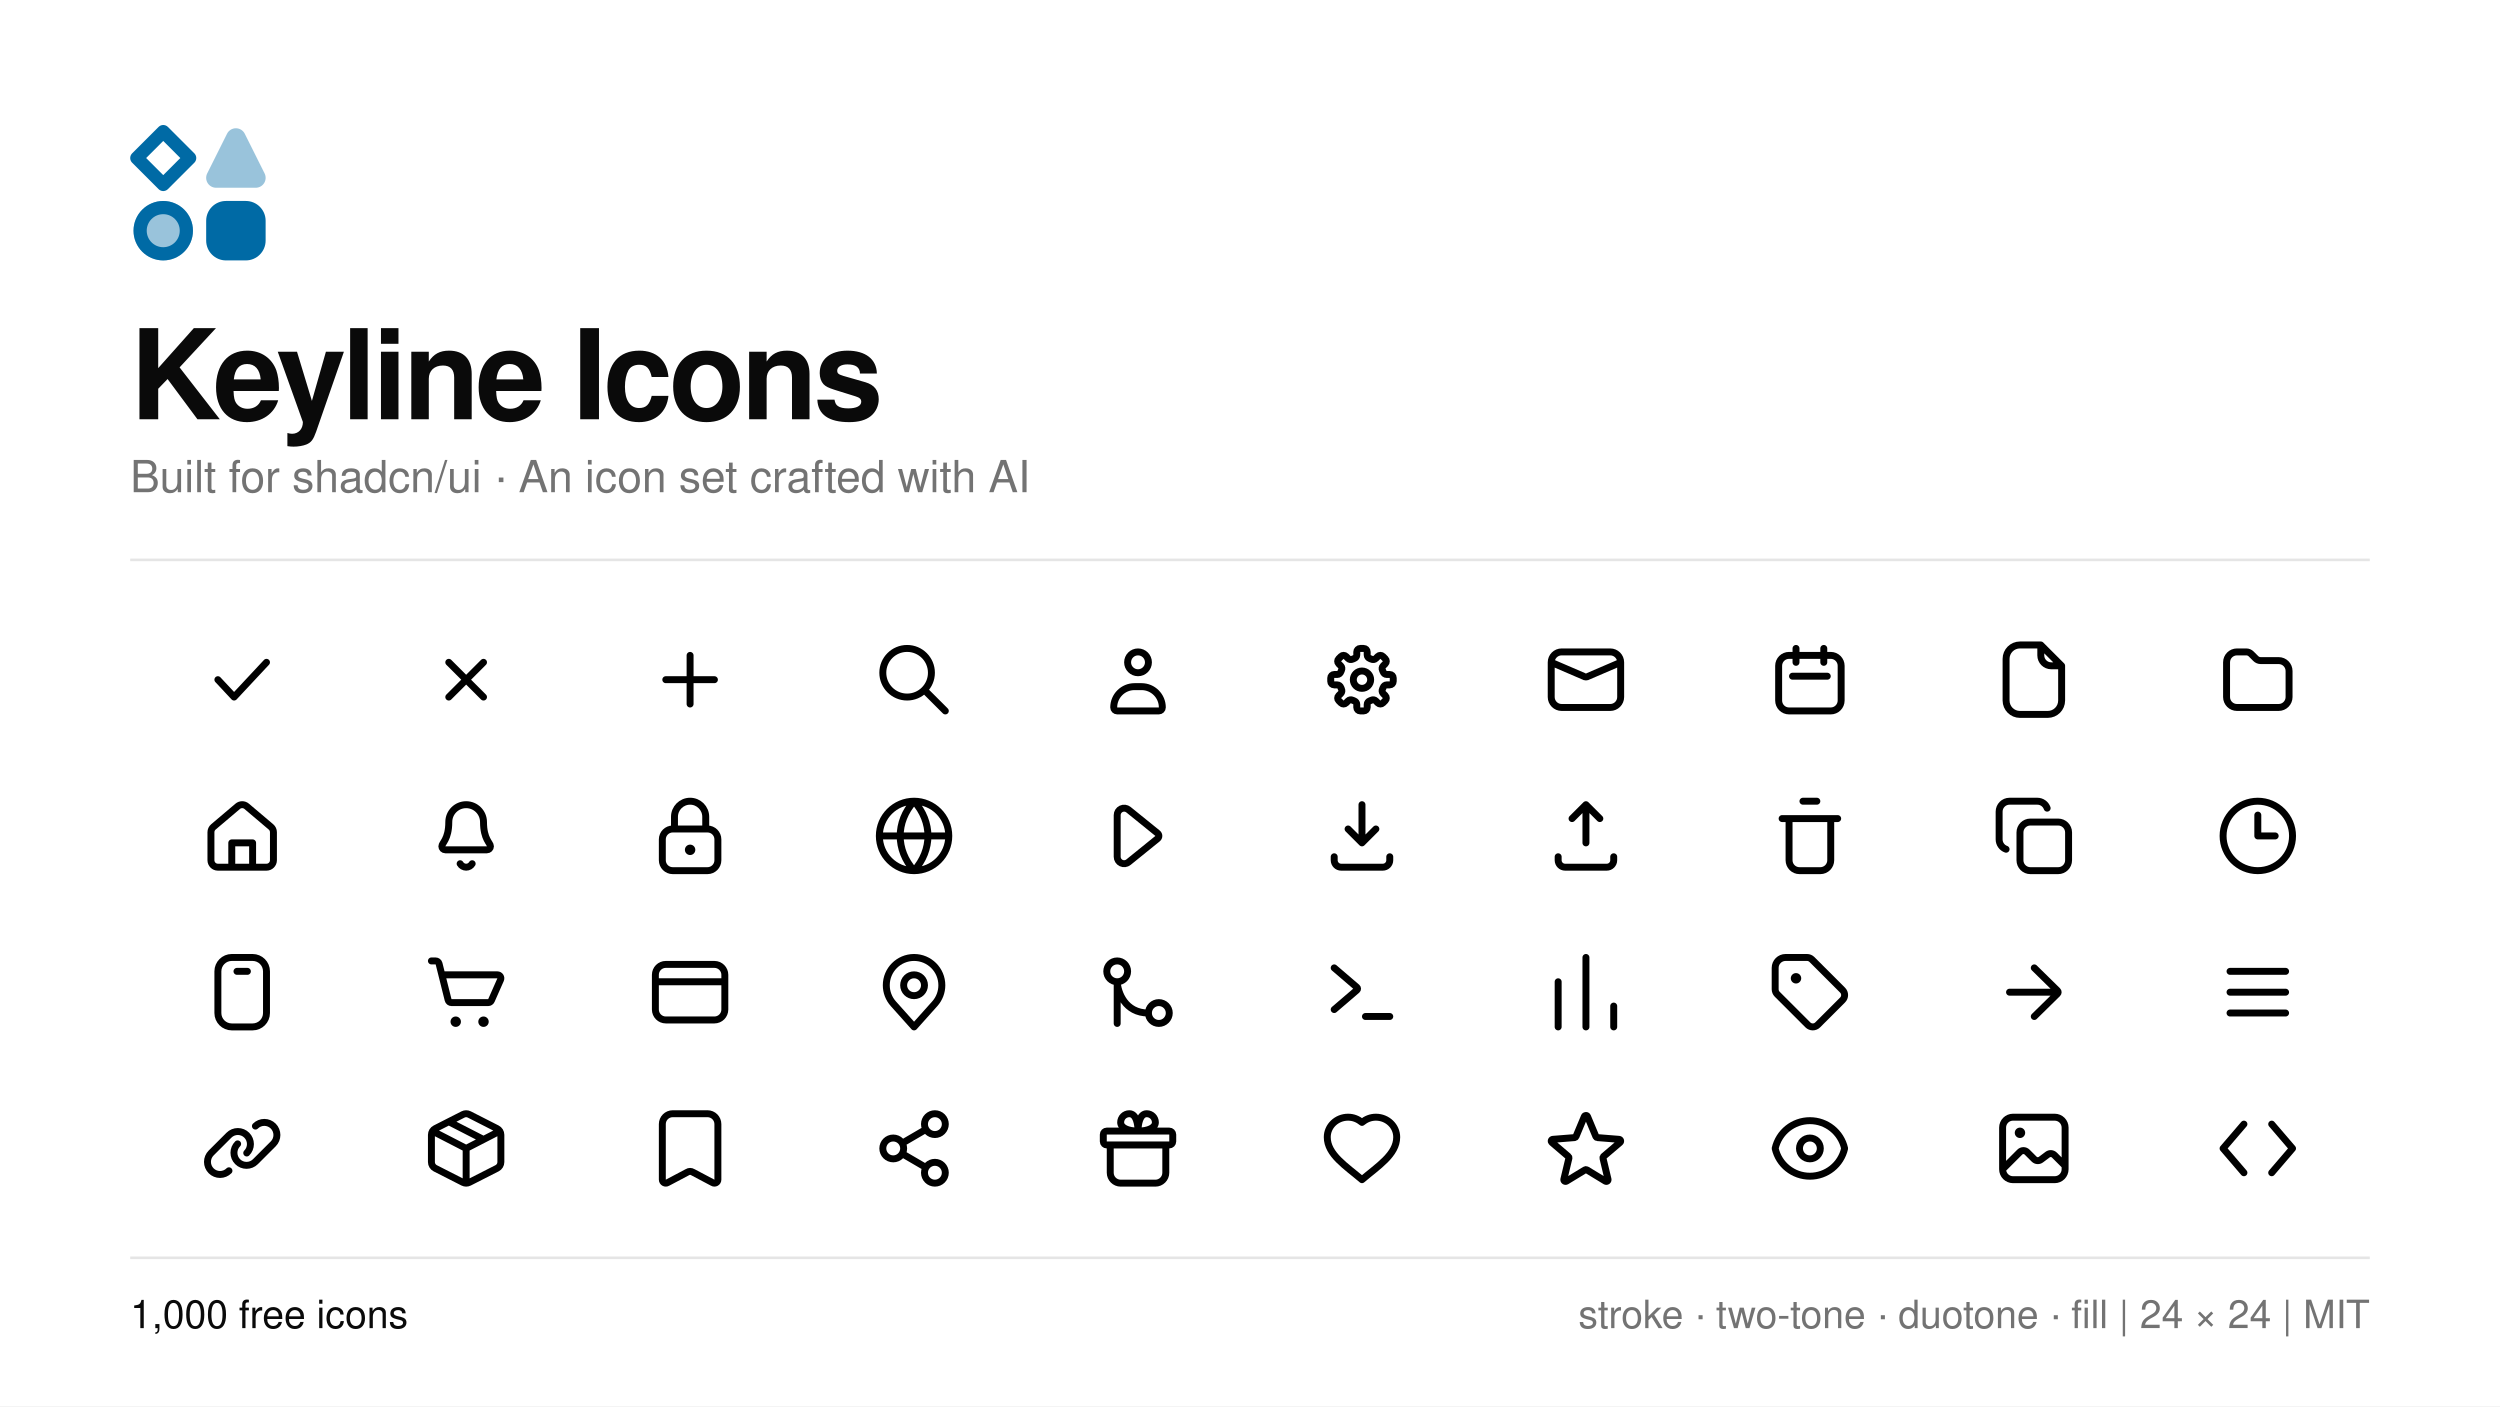
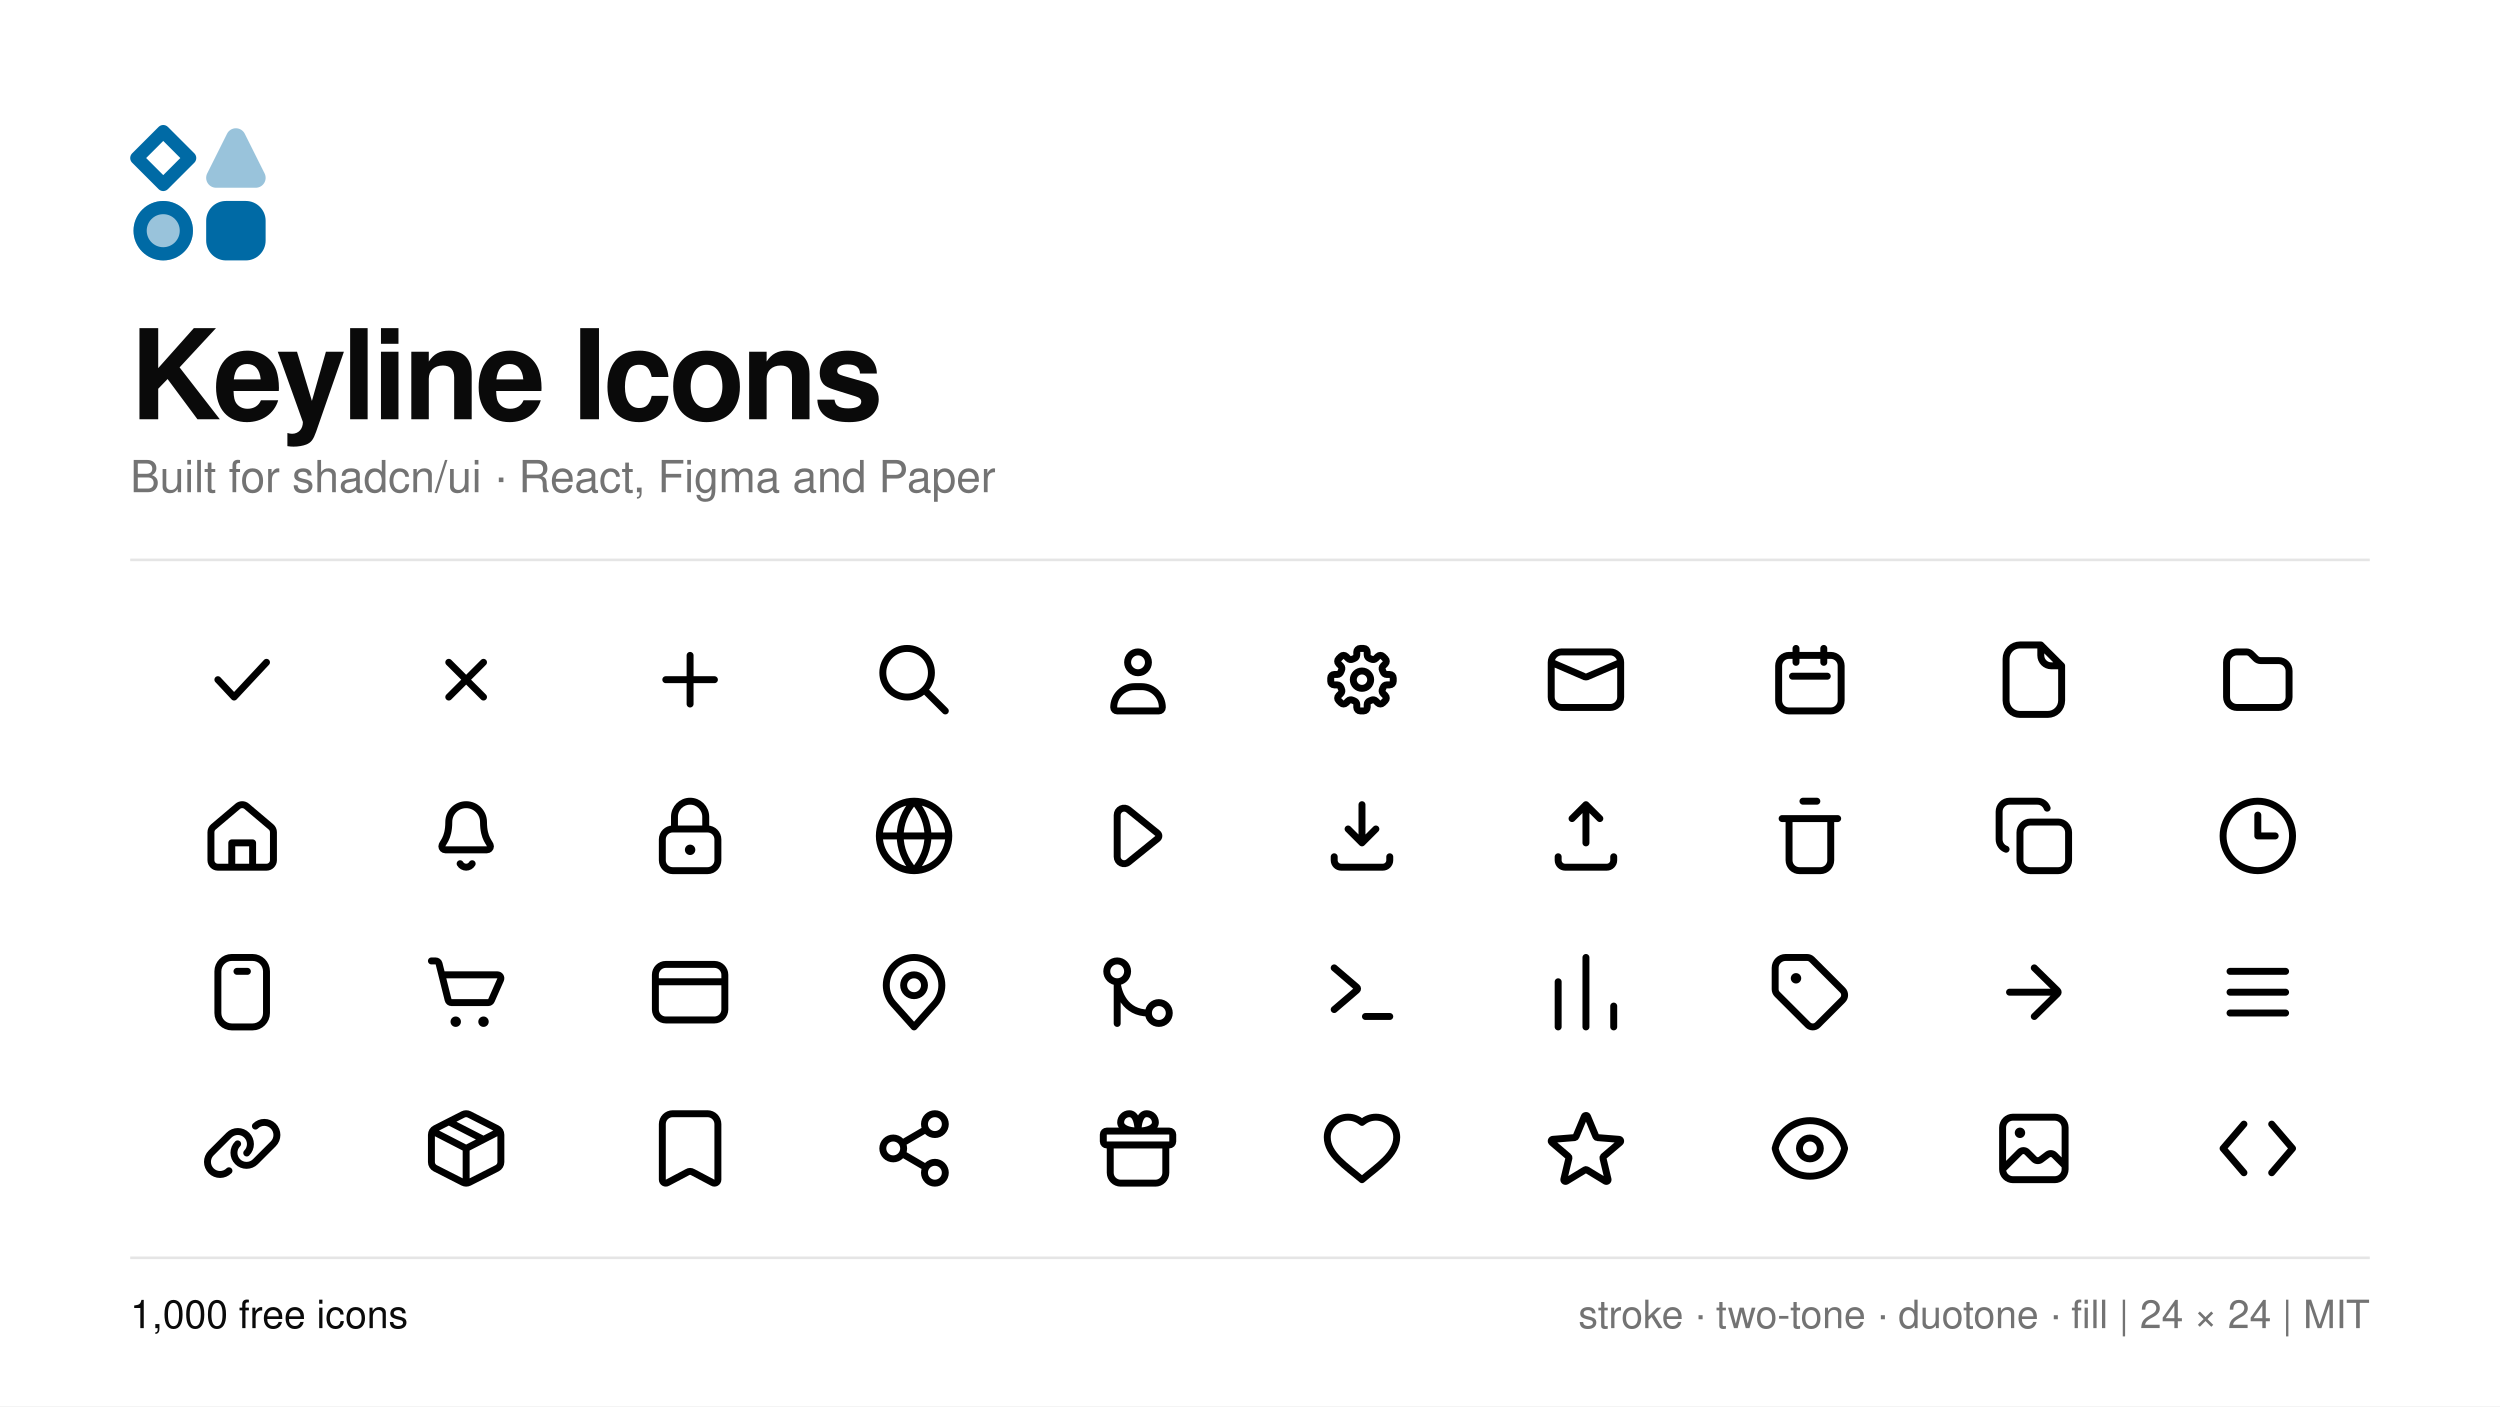
<svg xmlns="http://www.w3.org/2000/svg" width="1920" height="1080" viewBox="0 0 1920 1080">
  <rect width="1920" height="1080" fill="#ffffff" />
  <g transform="translate(100 96) scale(5.073171) translate(-1.5 -1.5)" color="#006aa5">
    <path d="M6.5 2.5L10.5 6.5L6.5 10.5L2.5 6.5Z" fill="none" stroke="currentColor" stroke-width="2" stroke-linecap="butt" stroke-linejoin="round" />
    <path d="M16.158 2.824A1.5 1.5 0 0 1 18.842 2.824L21.843 8.829A1.5 1.5 0 0 1 20.501 11L14.499 11A1.5 1.5 0 0 1 13.157 8.829Z" fill="currentColor" fill-opacity="0.4" />
    <path d="M6.5 13C8.985 13 11 15.015 11 17.5C11 19.985 8.985 22 6.5 22C4.015 22 2 19.985 2 17.5C2 15.015 4.015 13 6.5 13Z" fill="currentColor" fill-opacity="0.4" />
    <path d="M10 17.5C10 19.433 8.433 21 6.5 21C4.567 21 3 19.433 3 17.5C3 15.567 4.567 14 6.5 14C8.433 14 10 15.567 10 17.5Z" fill="none" stroke="currentColor" stroke-width="2" stroke-linecap="round" stroke-linejoin="round" />
    <path d="M19 13C20.657 13 22 14.343 22 16L22 19C22 20.657 20.657 22 19 22L16 22C14.343 22 13 20.657 13 19L13 16C13 14.343 14.343 13 16 13L19 13Z" fill="currentColor" />
  </g>
  <text x="100" y="322" font-family="-apple-system, BlinkMacSystemFont, 'Segoe UI', Helvetica, Arial, sans-serif" font-size="96" font-weight="600" letter-spacing="-3" fill="#0a0a0a">Keyline Icons</text>
-   <text x="100" y="378" font-family="-apple-system, BlinkMacSystemFont, 'Segoe UI', Helvetica, Arial, sans-serif" font-size="34" fill="#737373">Built for shadcn/ui · An icon set crafted with AI</text>
+   <text x="100" y="378" font-family="-apple-system, BlinkMacSystemFont, 'Segoe UI', Helvetica, Arial, sans-serif" font-size="34" fill="#737373">Built for shadcn/ui · React, Figma and Paper</text>
  <line x1="100" y1="430" x2="1820" y2="430" stroke="#e5e5e5" stroke-width="2" />
  <g fill="none" stroke="#0a0a0a">
    <g transform="translate(154.00 490) scale(2.666667)" fill="none" stroke="currentColor" stroke-width="2" stroke-linecap="round" stroke-linejoin="round">
      <path d="M5 12L9.667 17L19 7" />
    </g>
    <g transform="translate(326.00 490) scale(2.666667)" fill="none" stroke="currentColor" stroke-width="2" stroke-linecap="round" stroke-linejoin="round">
      <path d="M7 7L17 17M17 7L7 17" />
    </g>
    <g transform="translate(498.00 490) scale(2.666667)" fill="none" stroke="currentColor" stroke-width="2" stroke-linecap="round" stroke-linejoin="round">
      <path d="M5 12H19M11.995 19.005V5.005" />
    </g>
    <g transform="translate(670.00 490) scale(2.666667)" fill="none" stroke="currentColor" stroke-width="2" stroke-linecap="round" stroke-linejoin="round">
      <path d="M17 10C17 13.866 13.866 17 10 17C6.134 17 3 13.866 3 10C3 6.134 6.134 3 10 3C13.866 3 17 6.134 17 10ZM15 15L21 21" />
    </g>
    <g transform="translate(842.00 490) scale(2.666667)" fill="none" stroke="currentColor" stroke-width="2" stroke-linecap="round" stroke-linejoin="round">
      <path d="M11 14H13C16.314 14 19 16.686 19 20C19 20.552 18.552 21 18 21H6C5.448 21 5 20.552 5 20C5 16.686 7.686 14 11 14ZM12 4C13.657 4 15 5.343 15 7C15 8.657 13.657 10 12 10C10.343 10 9 8.657 9 7C9 5.343 10.343 4 12 4Z" />
    </g>
    <g transform="translate(1014.00 490) scale(2.666667)" fill="none" stroke="currentColor" stroke-width="2" stroke-linecap="round" stroke-linejoin="round">
      <path d="M13.5 4.885C13.5 5.348 13.822 5.743 14.257 5.904C14.412 5.962 14.565 6.025 14.714 6.093C15.136 6.287 15.643 6.235 15.971 5.908L16.597 5.282C16.987 4.892 17.62 4.892 18.011 5.282L18.718 5.989C19.108 6.38 19.108 7.013 18.717 7.403L18.092 8.028C17.764 8.356 17.712 8.864 17.906 9.285C17.975 9.435 18.038 9.587 18.096 9.743C18.257 10.178 18.652 10.5 19.116 10.5L20 10.5C20.552 10.5 21 10.948 21 11.5L21 12.5C21 13.052 20.552 13.5 20 13.5L19.116 13.5C18.652 13.5 18.257 13.822 18.096 14.257C18.038 14.412 17.975 14.565 17.906 14.714C17.712 15.136 17.764 15.643 18.092 15.971L18.718 16.597C19.108 16.987 19.108 17.62 18.718 18.011L18.011 18.718C17.62 19.108 16.987 19.108 16.597 18.718L15.971 18.092C15.643 17.764 15.136 17.712 14.714 17.906C14.565 17.974 14.412 18.038 14.257 18.095C13.822 18.256 13.5 18.651 13.5 19.114L13.5 20C13.5 20.552 13.052 21 12.5 21L11.5 21C10.948 21 10.5 20.552 10.5 20L10.5 19.114C10.5 18.651 10.178 18.256 9.743 18.095C9.587 18.038 9.435 17.975 9.285 17.906C8.864 17.712 8.356 17.764 8.028 18.092L7.403 18.717C7.013 19.108 6.38 19.108 5.989 18.718L5.282 18.011C4.892 17.62 4.892 16.987 5.282 16.597L5.908 15.971C6.235 15.643 6.287 15.136 6.093 14.714C6.025 14.565 5.962 14.412 5.904 14.257C5.743 13.822 5.348 13.5 4.885 13.5L4 13.5C3.448 13.5 3 13.052 3 12.5L3 11.5C3 10.948 3.448 10.5 4 10.5L4.885 10.5C5.348 10.5 5.743 10.178 5.904 9.743C5.961 9.587 6.024 9.435 6.093 9.285C6.287 8.864 6.235 8.356 5.907 8.028L5.282 7.403C4.892 7.013 4.892 6.38 5.282 5.989L5.989 5.282C6.38 4.892 7.013 4.892 7.403 5.282L8.028 5.907C8.356 6.235 8.864 6.287 9.285 6.093C9.435 6.024 9.587 5.961 9.743 5.904C10.178 5.743 10.5 5.348 10.5 4.885L10.5 4C10.5 3.448 10.948 3 11.5 3L12.5 3C13.052 3 13.5 3.448 13.5 4L13.5 4.885ZM12 9.5C13.381 9.5 14.5 10.619 14.5 12C14.5 13.381 13.381 14.5 12 14.5C10.619 14.5 9.5 13.381 9.5 12C9.5 10.619 10.619 9.5 12 9.5Z" />
    </g>
    <g transform="translate(1186.00 490) scale(2.666667)" fill="none" stroke="currentColor" stroke-width="2" stroke-linecap="round" stroke-linejoin="round">
      <path d="M5 4H19C20.657 4 22 5.343 22 7V17C22 18.657 20.657 20 19 20H5C3.343 20 2 18.657 2 17V7C2 5.343 3.343 4 5 4ZM2 7L11.293 11C11.715 11.282 12.285 11.282 12.707 11L22 7" />
    </g>
    <g transform="translate(1358.00 490) scale(2.666667)" fill="none" stroke="currentColor" stroke-width="2" stroke-linecap="round" stroke-linejoin="round">
      <path d="M6 5H18C19.657 5 21 6.343 21 8V18C21 19.657 19.657 21 18 21H6C4.343 21 3 19.657 3 18V8C3 6.343 4.343 5 6 5ZM7 11H17M8 3V7M16 3V7" />
    </g>
    <g transform="translate(1530.00 490) scale(2.666667)" fill="none" stroke="currentColor" stroke-width="2" stroke-linecap="round" stroke-linejoin="round">
      <path d="M14 2H8C5.791 2 4 3.791 4 6V18C4 20.209 5.791 22 8 22H16C18.209 22 20 20.209 20 18V8L14 2ZM14 2V5C14 6.657 15.343 8 17 8H20" />
    </g>
    <g transform="translate(1702.00 490) scale(2.666667)" fill="none" stroke="currentColor" stroke-width="2" stroke-linecap="round" stroke-linejoin="round">
      <path d="M3 7C3 5.343 4.343 4 6 4L8.672 4C9.202 4 9.711 4.211 10.086 4.586L11.414 5.914C11.789 6.289 12.298 6.5 12.828 6.5L18 6.5C19.657 6.5 21 7.843 21 9.5L21 17C21 18.657 19.657 20 18 20L6 20C4.343 20 3 18.657 3 17Z" />
    </g>
    <g transform="translate(154.00 610) scale(2.666667)" fill="none" stroke="currentColor" stroke-width="2" stroke-linecap="round" stroke-linejoin="round">
      <path d="M20.293 9.401L13.293 3.47C12.547 2.838 11.453 2.838 10.707 3.47L3.707 9.401C3.259 9.781 3 10.339 3 10.927L3 19C3 20.105 3.895 21 5 21L19 21C20.105 21 21 20.105 21 19L21 10.927C21 10.339 20.741 9.781 20.293 9.401ZM9 21V14H15V21" />
    </g>
    <g transform="translate(326.00 610) scale(2.666667)" fill="none" stroke="currentColor" stroke-width="2" stroke-linecap="round" stroke-linejoin="round">
      <path d="M12 3C14.761 3 17 5.239 17 8C17 13 19 14 19 15C19 15.552 18.552 16 18 16H6C5.448 16 5 15.552 5 15C5 14 7 13 7 8C7 5.239 9.239 3 12 3ZM10.268 20C10.625 20.619 11.286 21 12 21C12.714 21 13.375 20.619 13.732 20" />
    </g>
    <g transform="translate(498.00 610) scale(2.666667)" fill="none" stroke="currentColor" stroke-width="2" stroke-linecap="round" stroke-linejoin="round">
      <path d="M7.5 10V6.5C7.5 4.015 9.515 2 12 2C14.485 2 16.5 4.015 16.5 6.5V10M4 13V19C4 20.657 5.343 22 7 22H17C18.657 22 20 20.657 20 19V13C20 11.343 18.657 10 17 10H7C5.343 10 4 11.343 4 13Z" />
      <path d="M13.5 16C13.5 16.828 12.828 17.5 12 17.5C11.172 17.5 10.5 16.828 10.5 16C10.5 15.172 11.172 14.5 12 14.5C12.828 14.5 13.5 15.172 13.5 16Z" fill="currentColor" stroke="none" />
    </g>
    <g transform="translate(670.00 610) scale(2.666667)" fill="none" stroke="currentColor" stroke-width="2" stroke-linecap="round" stroke-linejoin="round">
      <path d="M22 12C22 17.523 17.523 22 12 22C6.477 22 2 17.523 2 12C2 6.477 6.477 2 12 2C17.523 2 22 6.477 22 12ZM2 12H22M12 2C14.667 5 16 8.5 16 12C16 15.5 14.667 19 12 22C9.333 19 8 15.5 8 12C8 8.5 9.333 5 12 2Z" />
    </g>
    <g transform="translate(842.00 610) scale(2.666667)" fill="none" stroke="currentColor" stroke-width="2" stroke-linecap="round" stroke-linejoin="round">
      <path d="M6 6C6 5.229 6.443 4.527 7.139 4.195C7.835 3.863 8.659 3.961 9.258 4.446L17.629 11.223C17.864 11.413 18 11.698 18 12C18 12.302 17.864 12.587 17.629 12.777L9.258 19.554C8.659 20.04 7.835 20.137 7.139 19.805C6.443 19.473 6 18.771 6 18Z" />
    </g>
    <g transform="translate(1014.00 610) scale(2.666667)" fill="none" stroke="currentColor" stroke-width="2" stroke-linecap="round" stroke-linejoin="round">
      <path d="M12 3V14M8 10L12 14L16 10M4 18V19C4 20.105 4.895 21 6 21H18C19.105 21 20 20.105 20 19V18" />
    </g>
    <g transform="translate(1186.00 610) scale(2.666667)" fill="none" stroke="currentColor" stroke-width="2" stroke-linecap="round" stroke-linejoin="round">
      <path d="M12 14V3M8 7L12 3L16 7M4 18V19C4 20.105 4.895 21 6 21H18C19.105 21 20 20.105 20 19V18" />
    </g>
    <g transform="translate(1358.00 610) scale(2.666667)" fill="none" stroke="currentColor" stroke-width="2" stroke-linecap="round" stroke-linejoin="round">
      <path d="M10 2H14M4 7H20M6 7H18V19C18 20.657 16.657 22 15 22H9C7.343 22 6 20.657 6 19V7Z" />
    </g>
    <g transform="translate(1530.00 610) scale(2.666667)" fill="none" stroke="currentColor" stroke-width="2" stroke-linecap="round" stroke-linejoin="round">
      <path d="M15.828 4C15.405 2.801 14.271 2 13 2H5C3.343 2 2 3.343 2 5V13C2 14.271 2.801 15.405 4 15.828M11 8H19C20.657 8 22 9.343 22 11V19C22 20.657 20.657 22 19 22H11C9.343 22 8 20.657 8 19V11C8 9.343 9.343 8 11 8Z" />
    </g>
    <g transform="translate(1702.00 610) scale(2.666667)" fill="none" stroke="currentColor" stroke-width="2" stroke-linecap="round" stroke-linejoin="round">
      <path d="M12 6L12 12L17 12M12 2C17.523 2 22 6.477 22 12C22 17.523 17.523 22 12 22C6.477 22 2 17.523 2 12C2 6.477 6.477 2 12 2Z" />
    </g>
    <g transform="translate(154.00 730) scale(2.666667)" fill="none" stroke="currentColor" stroke-width="2" stroke-linecap="round" stroke-linejoin="round">
      <path d="M10.5 6H13.5M19 18V6C19 3.791 17.209 2 15 2H9C6.791 2 5 3.791 5 6V18C5 20.209 6.791 22 9 22H15C17.209 22 19 20.209 19 18Z" />
    </g>
    <g transform="translate(326.00 730) scale(2.666667)" fill="none" stroke="currentColor" stroke-width="2" stroke-linecap="round" stroke-linejoin="round">
      <path d="M2 3H3.219C3.678 3 4.078 3.312 4.189 3.757L5 7M5 7H20.998C21.72 7 22.204 7.743 21.913 8.404L19.263 14.404C19.103 14.766 18.744 15 18.348 15H7.781C7.322 15 6.922 14.688 6.811 14.242L5 7Z" />
      <path d="M10.5 20.5C10.5 21.328 9.828 22 9 22C8.172 22 7.5 21.328 7.5 20.5C7.5 19.672 8.172 19 9 19C9.828 19 10.5 19.672 10.5 20.5ZM18.5 20.5C18.5 21.328 17.828 22 17 22C16.172 22 15.5 21.328 15.5 20.5C15.5 19.672 16.172 19 17 19C17.828 19 18.5 19.672 18.5 20.5Z" fill="currentColor" stroke="none" />
    </g>
    <g transform="translate(498.00 730) scale(2.666667)" fill="none" stroke="currentColor" stroke-width="2" stroke-linecap="round" stroke-linejoin="round">
      <path d="M2 9H22M2 7C2 5.343 3.343 4 5 4H19C20.657 4 22 5.343 22 7V17C22 18.657 20.657 20 19 20H5C3.343 20 2 18.657 2 17V7Z" />
    </g>
    <g transform="translate(670.00 730) scale(2.666667)" fill="none" stroke="currentColor" stroke-width="2" stroke-linecap="round" stroke-linejoin="round">
      <path d="M17.963 15.333L12 22L6.037 15.333C4.725 13.867 4 11.968 4 10C4 5.582 7.582 2 12 2C16.418 2 20 5.582 20 10C20 11.968 19.275 13.867 17.963 15.333ZM15 10C15 11.657 13.657 13 12 13C10.343 13 9 11.657 9 10C9 8.343 10.343 7 12 7C13.657 7 15 8.343 15 10Z" />
    </g>
    <g transform="translate(842.00 730) scale(2.666667)" fill="none" stroke="currentColor" stroke-width="2" stroke-linecap="round" stroke-linejoin="round">
      <path d="M6 21V9C6.167 12 8.2 18 15 18M6 9C7.657 9 9 7.657 9 6C9 4.343 7.657 3 6 3C4.343 3 3 4.343 3 6C3 7.657 4.343 9 6 9ZM18 21C19.657 21 21 19.657 21 18C21 16.343 19.657 15 18 15C16.343 15 15 16.343 15 18C15 19.657 16.343 21 18 21Z" />
    </g>
    <g transform="translate(1014.00 730) scale(2.666667)" fill="none" stroke="currentColor" stroke-width="2" stroke-linecap="round" stroke-linejoin="round">
      <path d="M4 5L10.557 10.62C10.79 10.82 10.79 11.18 10.557 11.38L4 17M20 19H13" />
    </g>
    <g transform="translate(1186.00 730) scale(2.666667)" fill="none" stroke="currentColor" stroke-width="2" stroke-linecap="round" stroke-linejoin="round">
      <path d="M4 9V22M12 2V22M20 16V22" />
    </g>
    <g transform="translate(1358.00 730) scale(2.666667)" fill="none" stroke="currentColor" stroke-width="2" stroke-linecap="round" stroke-linejoin="round">
      <path d="M2 5C2 3.343 3.343 2 5 2L11.172 2C11.702 2 12.211 2.211 12.586 2.586L21.414 11.414C22.195 12.195 22.195 13.462 21.414 14.243L14.243 21.414C13.462 22.195 12.195 22.195 11.414 21.414L2.586 12.586C2.211 12.211 2 11.702 2 11.172Z" />
      <path d="M9.5 8C9.5 8.828 8.828 9.5 8 9.5C7.172 9.5 6.5 8.828 6.5 8C6.5 7.172 7.172 6.5 8 6.5C8.828 6.5 9.5 7.172 9.5 8Z" fill="currentColor" stroke="none" />
    </g>
    <g transform="translate(1530.00 730) scale(2.666667)" fill="none" stroke="currentColor" stroke-width="2" stroke-linecap="round" stroke-linejoin="round">
      <path d="M5 12H18.059M12.123 5L18.826 11.588C19.058 11.815 19.058 12.185 18.826 12.412L12.123 19" />
    </g>
    <g transform="translate(1702.00 730) scale(2.666667)" fill="none" stroke="currentColor" stroke-width="2" stroke-linecap="round" stroke-linejoin="round">
      <path d="M4 6H20M4 12H20M4 18H20" />
    </g>
    <g transform="translate(154.00 850) scale(2.666667)" fill="none" stroke="currentColor" stroke-width="2" stroke-linecap="round" stroke-linejoin="round">
      <path d="M8.188 18.438C7.508 19.118 6.586 19.5 5.625 19.5C4.664 19.5 3.742 19.118 3.062 18.438C2.382 17.758 2 16.836 2 15.875C2 14.914 2.382 13.992 3.062 13.312L8.187 8.187C8.867 7.507 9.789 7.125 10.75 7.125C11.711 7.125 12.633 7.507 13.313 8.187C13.993 8.867 14.375 9.789 14.375 10.75C14.375 11.711 13.993 12.633 13.313 13.313M15.812 5.562C16.492 4.882 17.414 4.5 18.375 4.5C19.336 4.5 20.258 4.882 20.938 5.562C21.618 6.242 22 7.164 22 8.125C22 9.086 21.618 10.008 20.938 10.688L15.813 15.813C15.133 16.493 14.211 16.875 13.25 16.875C12.289 16.875 11.367 16.493 10.687 15.813C10.007 15.133 9.625 14.211 9.625 13.25C9.625 12.289 10.007 11.367 10.687 10.687" fill="none" />
    </g>
    <g transform="translate(326.00 850) scale(2.666667)" fill="none" stroke="currentColor" stroke-width="2" stroke-linecap="round" stroke-linejoin="round">
      <path d="M2.308 7.007L12 12M12 12L21.692 7.007M12 12L12 22M7 4.302L17 9.424M12.908 2.218L20.907 6.291C21.578 6.633 22 7.321 22 8.074L22 15.926C22 16.679 21.578 17.367 20.907 17.709L12.908 21.782C12.337 22.073 11.663 22.073 11.092 21.782L3.092 17.709C2.422 17.367 2 16.679 2 15.926L2 8.074C2 7.321 2.422 6.633 3.092 6.291L11.092 2.218C11.663 1.927 12.337 1.927 12.908 2.218Z" />
    </g>
    <g transform="translate(498.00 850) scale(2.666667)" fill="none" stroke="currentColor" stroke-width="2" stroke-linecap="round" stroke-linejoin="round">
      <path d="M4 5C4 3.343 5.343 2 7 2L17 2C18.657 2 20 3.343 20 5L20 20.998C20 21.79 19.125 22.267 18.459 21.84L12.811 18.851C12.317 18.534 11.683 18.534 11.189 18.851L5.541 21.84C4.875 22.267 4 21.79 4 20.998Z" />
    </g>
    <g transform="translate(670.00 850) scale(2.666667)" fill="none" stroke="currentColor" stroke-width="2" stroke-linecap="round" stroke-linejoin="round">
      <path d="M9.455 9.985L14.545 7.016M9.455 14.015L14.545 16.985M21 5C21 6.657 19.657 8 18 8C16.343 8 15 6.657 15 5C15 3.343 16.343 2 18 2C19.657 2 21 3.343 21 5ZM9 12C9 13.657 7.657 15 6 15C4.343 15 3 13.657 3 12C3 10.343 4.343 9 6 9C7.657 9 9 10.343 9 12ZM21 19C21 20.657 19.657 22 18 22C16.343 22 15 20.657 15 19C15 17.343 16.343 16 18 16C19.657 16 21 17.343 21 19Z" />
    </g>
    <g transform="translate(842.00 850) scale(2.666667)" fill="none" stroke="currentColor" stroke-width="2" stroke-linecap="round" stroke-linejoin="round">
      <path d="M12 7H3C2.448 7 2 7.448 2 8V10C2 10.552 2.448 11 3 11H21C21.552 11 22 10.552 22 10V8C22 7.448 21.552 7 21 7H12ZM12 7C9 7 7 6 7 4.5C7 3.119 8.119 2 9.5 2C11.5 2 12 5 12 7ZM12 7C15 7 17 6 17 4.5C17 3.119 15.881 2 14.5 2C12.5 2 12 5 12 7ZM4 11V19C4 20.657 5.343 22 7 22H17C18.657 22 20 20.657 20 19V11H4Z" />
    </g>
    <g transform="translate(1014.00 850) scale(2.666667)" fill="none" stroke="currentColor" stroke-width="2" stroke-linecap="round" stroke-linejoin="round">
      <path d="M12 21C7.438 17.103 2 13.75 2 8.75C2 5.574 4.686 3 8 3C9.5 3 10.843 3.546 12 4.5C13.157 3.546 14.5 3 16 3C19.314 3 22 5.574 22 8.75C22 13.75 16.562 17.103 12 21Z" fill="none" />
    </g>
    <g transform="translate(1186.00 850) scale(2.666667)" fill="none" stroke="currentColor" stroke-width="2" stroke-linecap="round" stroke-linejoin="round">
      <path d="M11.539 2.807C11.616 2.621 11.798 2.5 12 2.5C12.202 2.5 12.384 2.621 12.461 2.807L14.87 8.574C14.942 8.747 15.105 8.865 15.292 8.88L21.54 9.379C21.741 9.395 21.913 9.531 21.976 9.723C22.038 9.916 21.978 10.127 21.825 10.258L17.067 14.316C16.924 14.438 16.861 14.63 16.905 14.813L18.359 20.884C18.406 21.08 18.331 21.285 18.168 21.404C18.004 21.523 17.786 21.532 17.613 21.427L12.26 18.171C12.1 18.074 11.9 18.074 11.74 18.171L6.387 21.427C6.214 21.532 5.996 21.523 5.832 21.404C5.669 21.285 5.594 21.08 5.641 20.884L7.095 14.813C7.138 14.63 7.076 14.438 6.933 14.316L2.175 10.258C2.022 10.127 1.962 9.916 2.024 9.723C2.087 9.531 2.259 9.395 2.46 9.379L8.708 8.88C8.895 8.865 9.058 8.747 9.13 8.574Z" />
    </g>
    <g transform="translate(1358.00 850) scale(2.666667)" fill="none" stroke="currentColor" stroke-width="2" stroke-linecap="round" stroke-linejoin="round">
      <path d="M2 12C3.052 7.323 7.206 4 12 4C16.794 4 20.948 7.323 22 12C20.948 16.677 16.794 20 12 20C7.206 20 3.052 16.677 2 12ZM15 12C15 13.657 13.657 15 12 15C10.343 15 9 13.657 9 12C9 10.343 10.343 9 12 9C13.657 9 15 10.343 15 12Z" />
    </g>
    <g transform="translate(1530.00 850) scale(2.666667)" fill="none" stroke="currentColor" stroke-width="2" stroke-linecap="round" stroke-linejoin="round">
      <path d="M6 3L18 3C19.657 3 21 4.343 21 6L21 18C21 19.657 19.657 21 18 21L6 21C4.343 21 3 19.657 3 18L3 6C3 4.343 4.343 3 6 3ZM3 18L7.939 13.061C8.525 12.475 9.475 12.475 10.061 13.061L12.08 15.08C12.608 15.608 13.444 15.667 14.041 15.219L15.959 13.781C16.556 13.333 17.392 13.392 17.92 13.92L21 17" />
      <path d="M9.5 7.5C9.5 8.328 8.828 9 8 9C7.172 9 6.5 8.328 6.5 7.5C6.5 6.672 7.172 6 8 6C8.828 6 9.5 6.672 9.5 7.5Z" fill="currentColor" stroke="none" />
    </g>
    <g transform="translate(1702.00 850) scale(2.666667)" fill="none" stroke="currentColor" stroke-width="2" stroke-linecap="round" stroke-linejoin="round">
      <path d="M8 5L2 12L8 19M16 5L22 12L16 19" />
    </g>
  </g>
  <line x1="100" y1="966" x2="1820" y2="966" stroke="#e5e5e5" stroke-width="2" />
  <text x="100" y="1020" font-family="-apple-system, BlinkMacSystemFont, 'Segoe UI', Helvetica, Arial, sans-serif" font-size="30" fill="#0a0a0a">1,000 free icons</text>
  <text x="1820" y="1020" text-anchor="end" font-family="-apple-system, BlinkMacSystemFont, 'Segoe UI', Helvetica, Arial, sans-serif" font-size="30" fill="#737373">stroke · two-tone · duotone · fill  |  24 × 24  |  MIT</text>
</svg>
